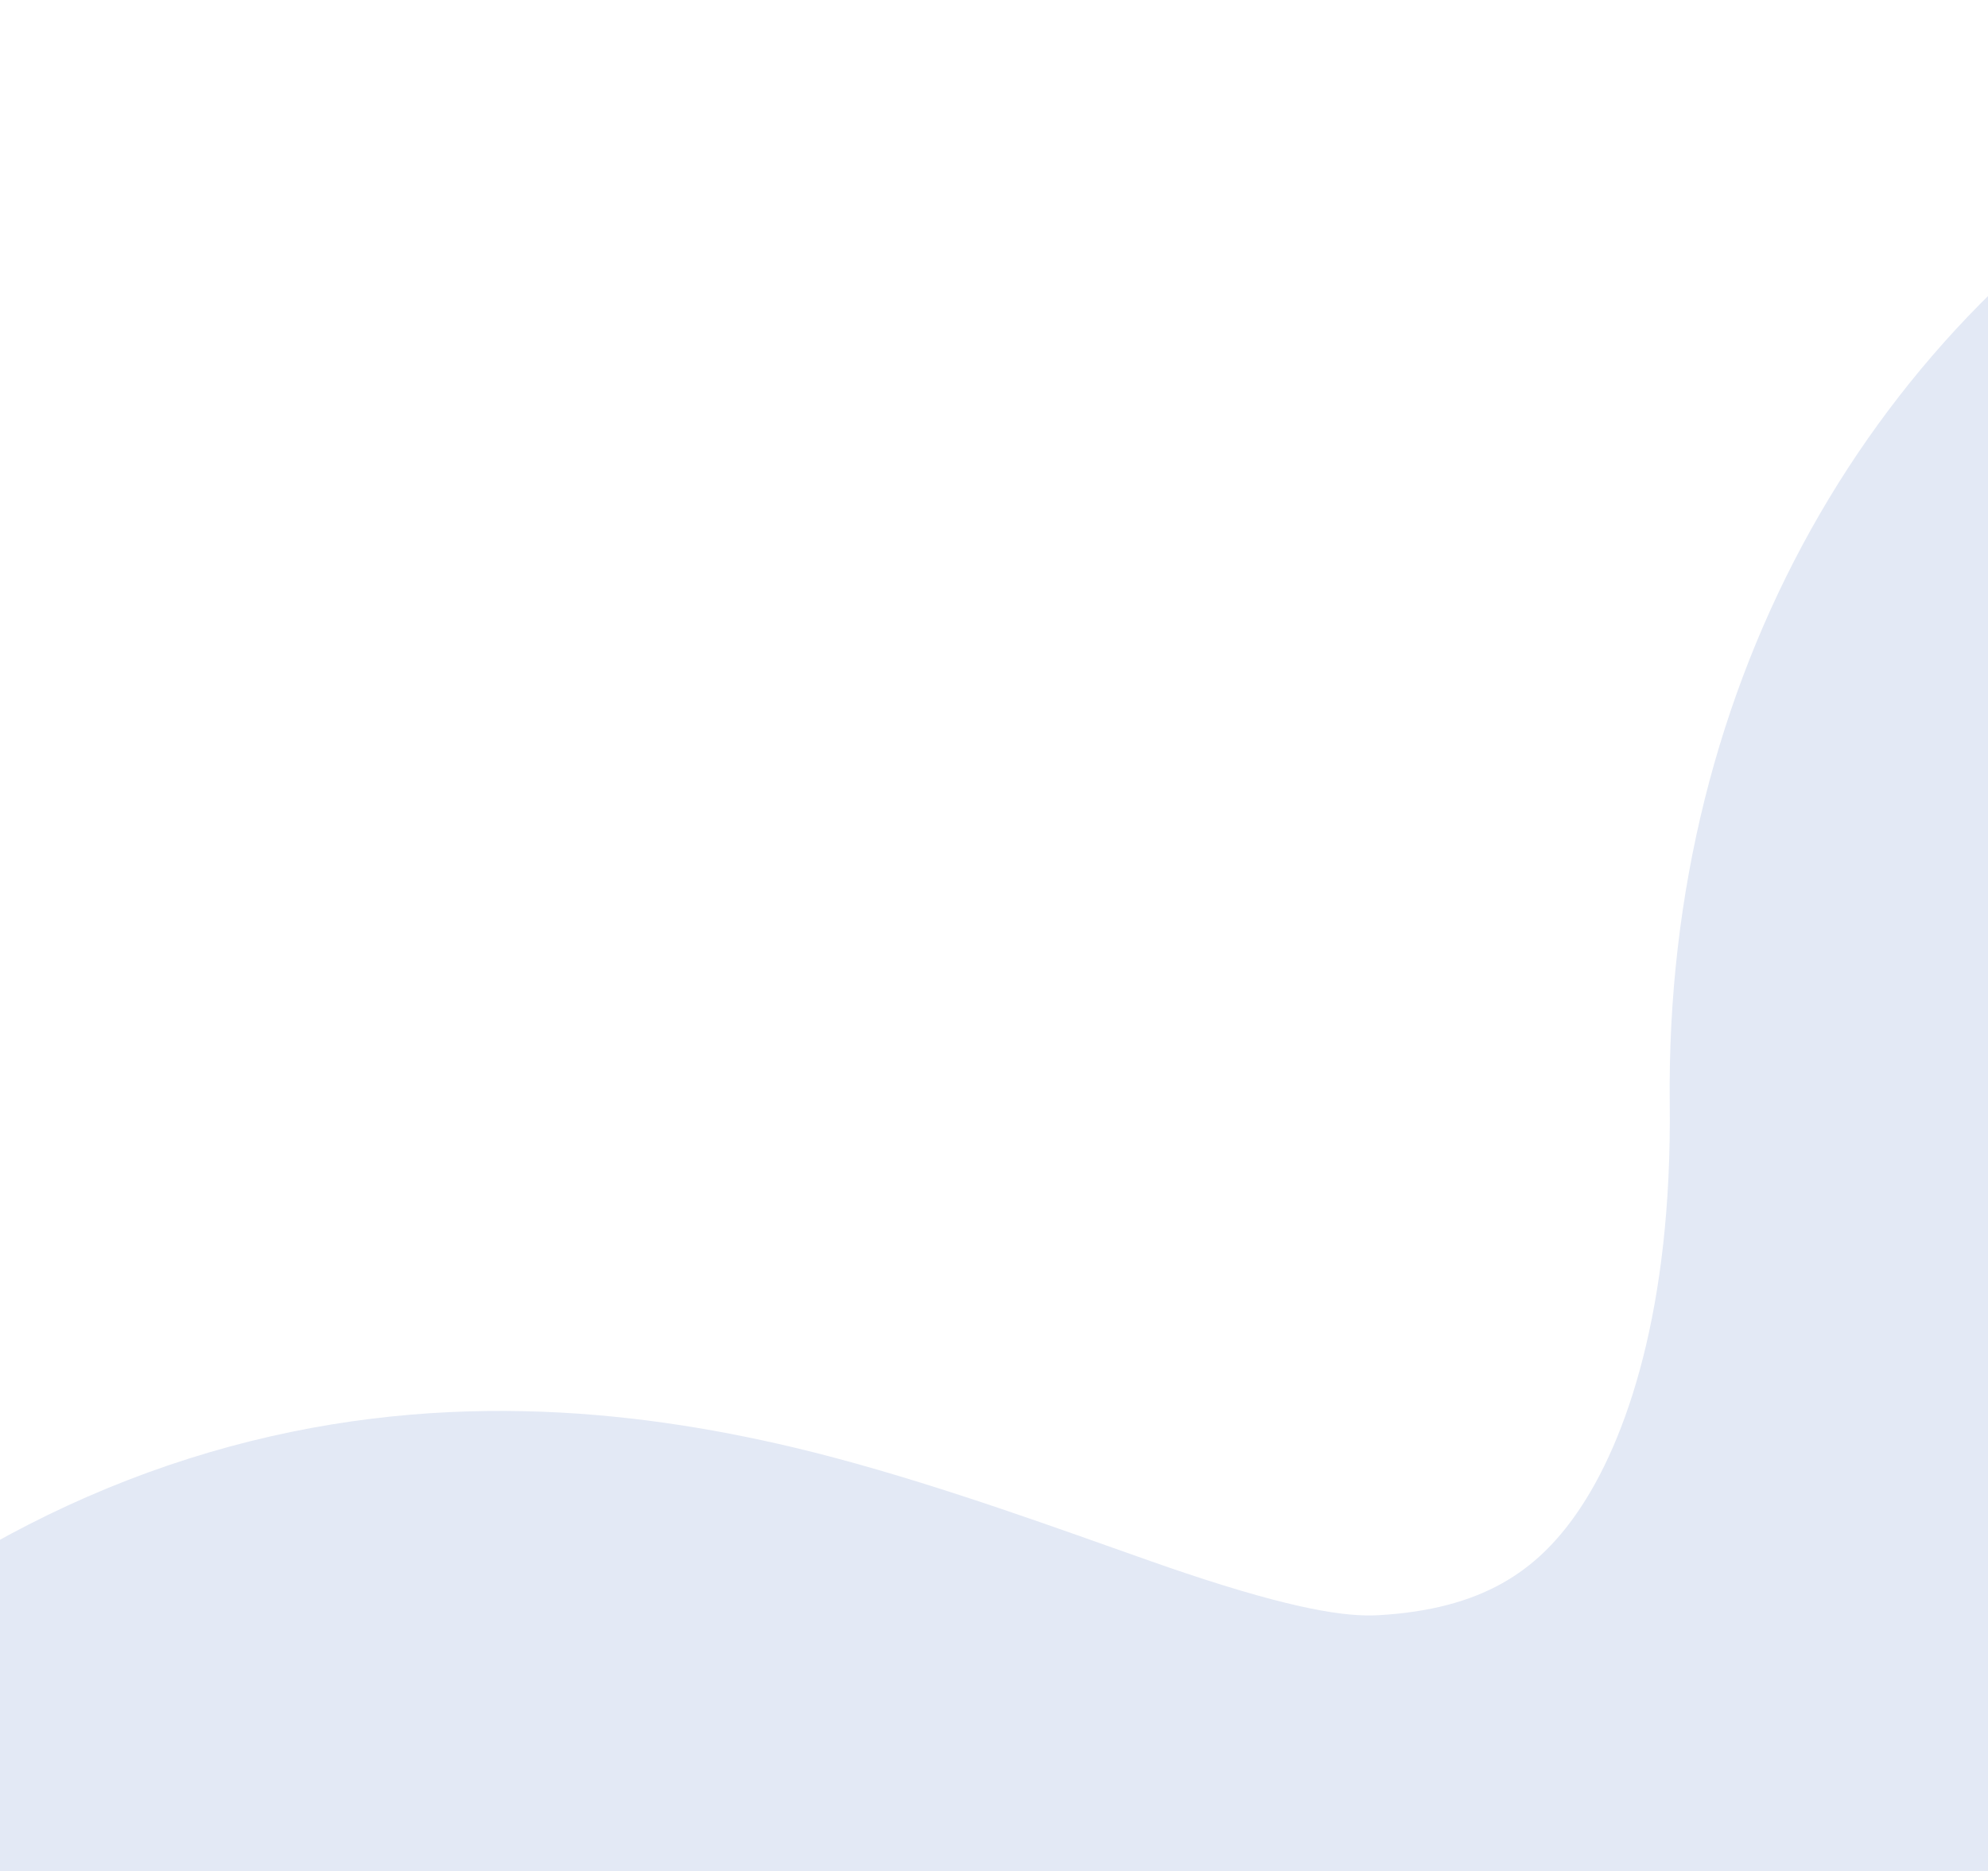
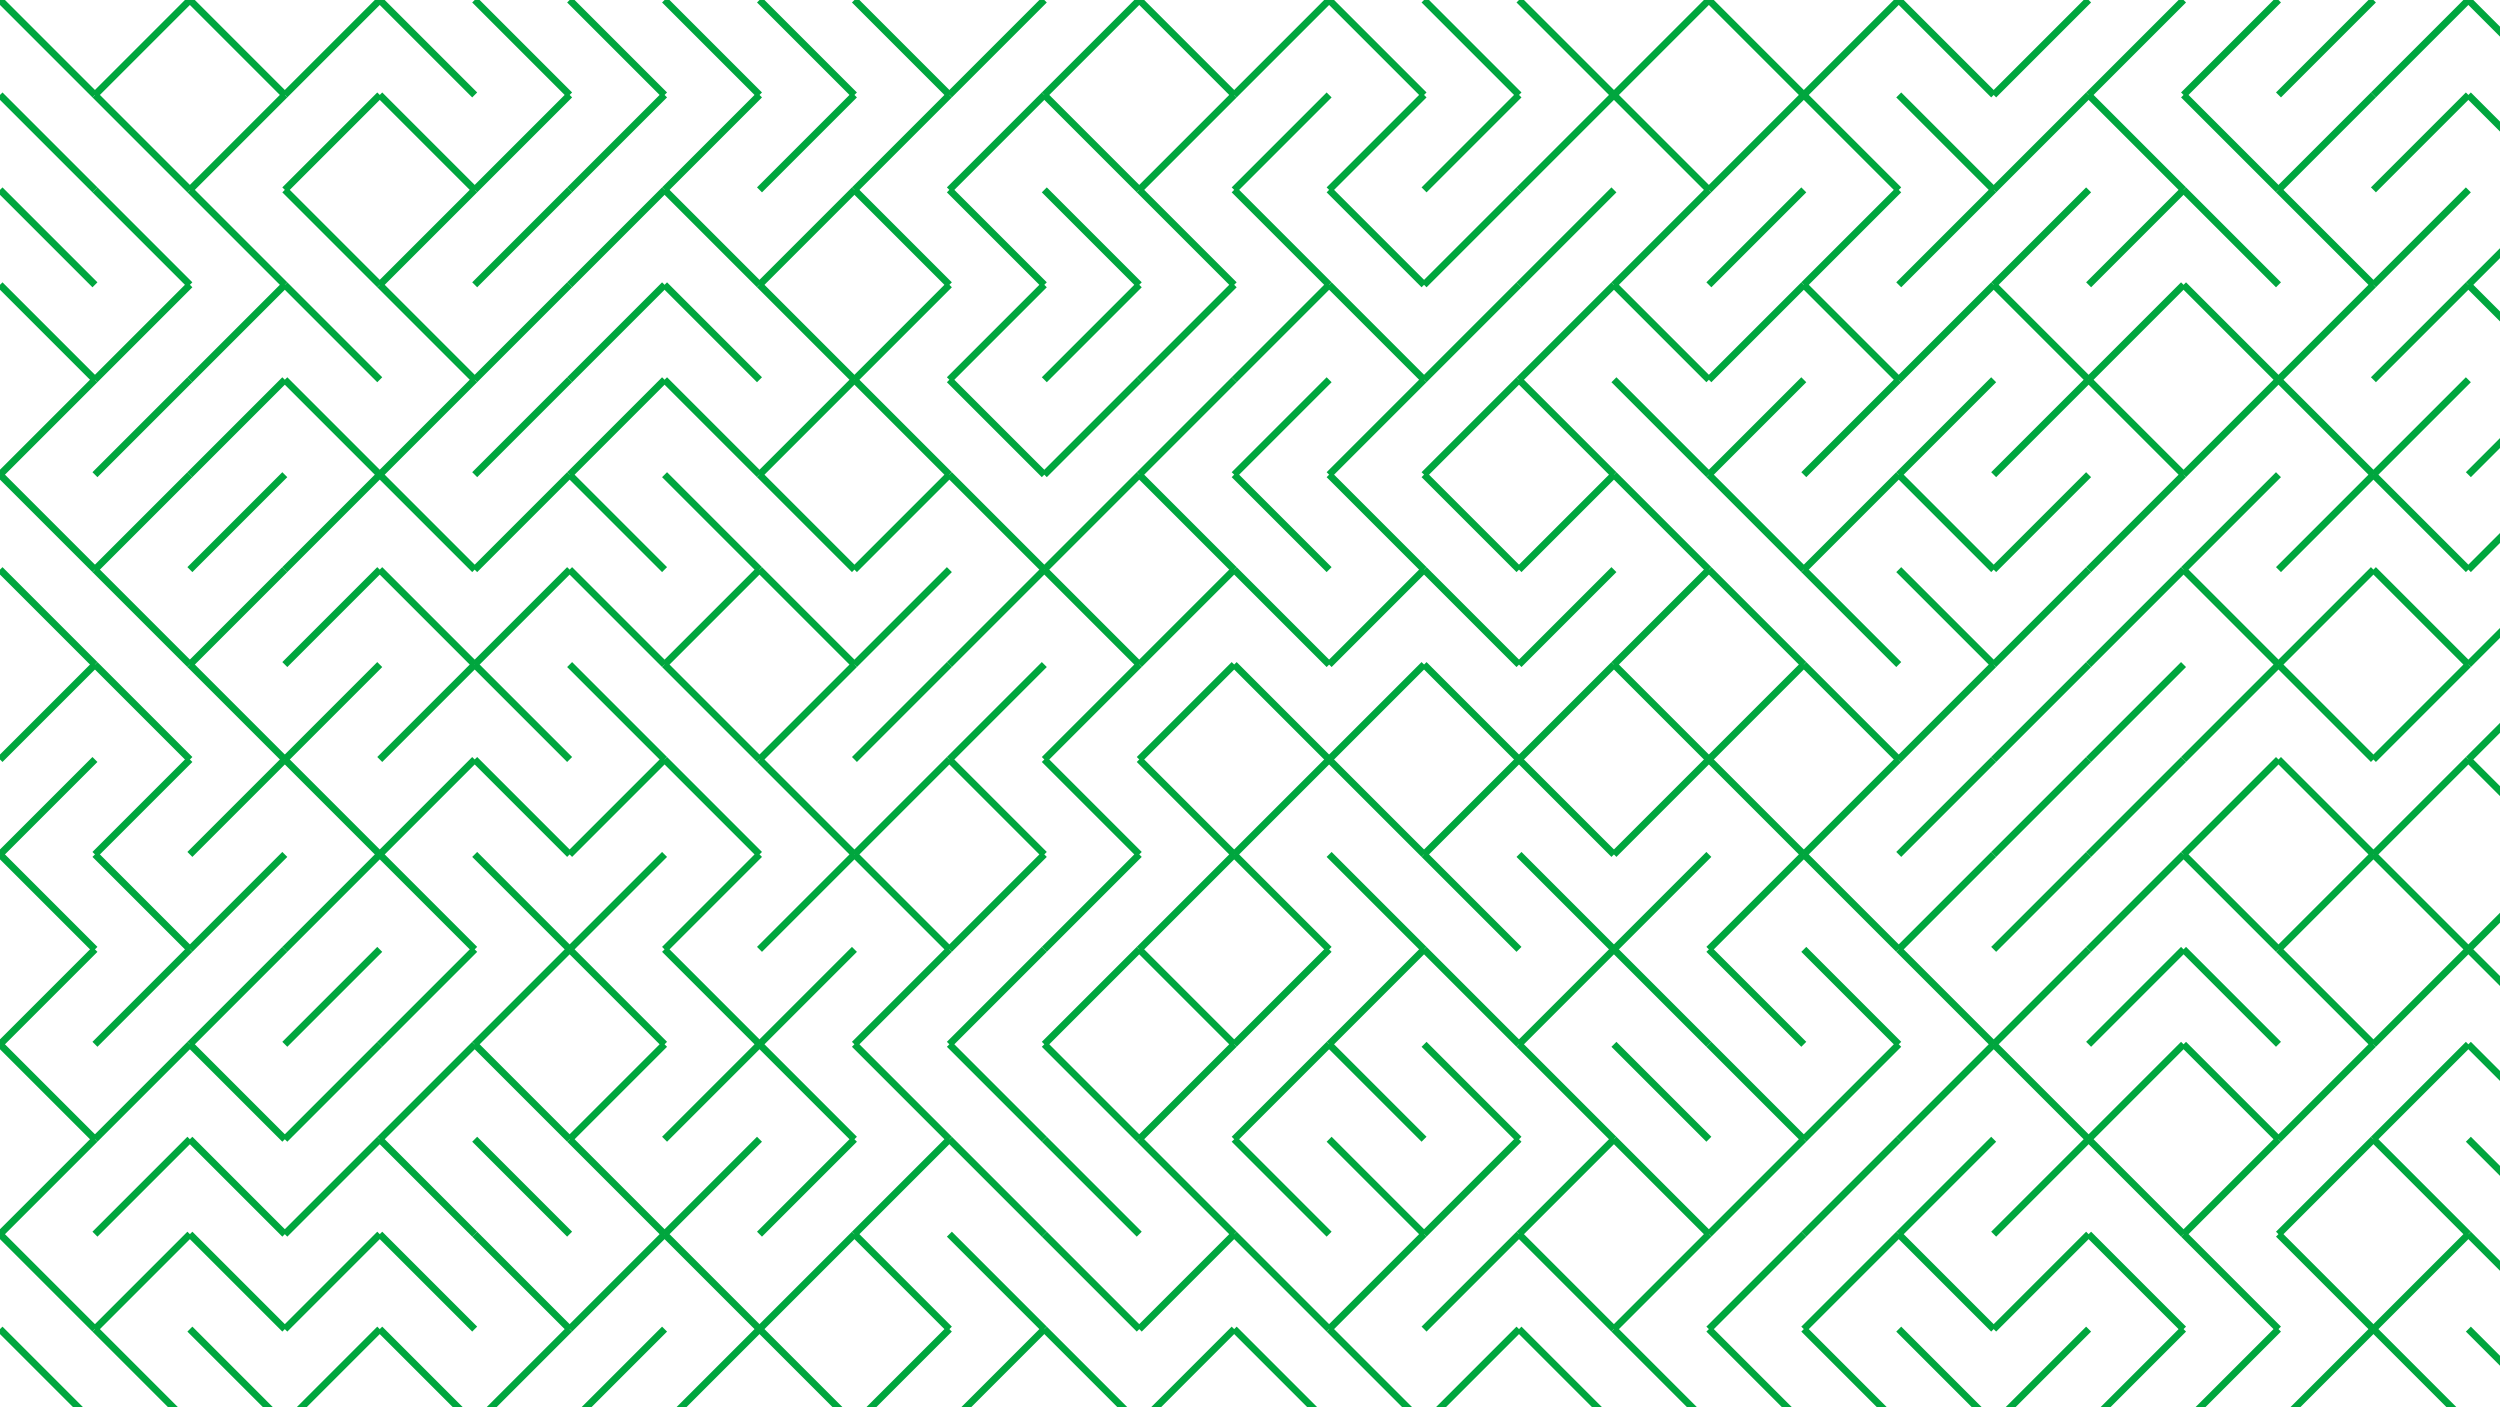
- <svg xmlns="http://www.w3.org/2000/svg" width="1440" height="1355" viewBox="0 0 1440 1355" fill="none">
-   <path fill-rule="evenodd" clip-rule="evenodd" d="M1595.88 96.392C1834.07 -38.704 2134.04 -34.216 2387.12 131.367L2058.62 633.452C1990.25 588.721 1931.2 595.997 1891.89 618.291C1852.98 640.362 1808.3 692.176 1809.44 792.692C1812.01 1020.7 1764.22 1251.72 1635.61 1437.46C1499.78 1633.62 1289.87 1754.4 1032.4 1769.07C889.043 1777.25 759.941 1739.16 668.803 1708.72C630.769 1696.02 599.612 1684.92 572.165 1675.15C520.915 1656.91 482.599 1643.26 436.604 1632.34C378.94 1618.66 346.072 1620.28 320.942 1627.67C296.833 1634.75 248.529 1656.35 178.177 1738.66L-277.904 1348.8C-150.728 1200.02 -8.779 1099.18 151.796 1052C311.349 1005.12 457.597 1020.65 575.187 1048.57C654.467 1067.39 741.927 1098.43 805.838 1121.11C826.271 1128.36 844.297 1134.75 858.879 1139.62C936.982 1165.71 974.969 1171.37 998.256 1170.05C1074.07 1165.73 1113.35 1137.74 1142.33 1095.89C1178.52 1043.62 1211.15 947.405 1209.47 799.475C1206 491.892 1357.3 231.712 1595.88 96.392Z" fill="#E3E9F5" />
+ <svg xmlns="http://www.w3.org/2000/svg" version="1.1" viewBox="0 0 1422 800">
+   <g stroke-width="4" stroke="#00a63e" fill="none" stroke-linecap="butt">
+     <line x1="0" y1="0" x2="54" y2="54" />
+     <line x1="108" y1="0" x2="54" y2="54" />
+     <line x1="108" y1="0" x2="162" y2="54" />
+     <line x1="216" y1="0" x2="162" y2="54" />
+     <line x1="216" y1="0" x2="270" y2="54" />
+     <line x1="270" y1="0" x2="324" y2="54" />
+     <line x1="324" y1="0" x2="378" y2="54" />
+     <line x1="378" y1="0" x2="432" y2="54" />
+     <line x1="432" y1="0" x2="486" y2="54" />
+     <line x1="486" y1="0" x2="540" y2="54" />
+     <line x1="594" y1="0" x2="540" y2="54" />
+     <line x1="648" y1="0" x2="594" y2="54" />
+     <line x1="648" y1="0" x2="702" y2="54" />
+     <line x1="756" y1="0" x2="702" y2="54" />
+     <line x1="756" y1="0" x2="810" y2="54" />
+     <line x1="810" y1="0" x2="864" y2="54" />
+     <line x1="864" y1="0" x2="918" y2="54" />
+     <line x1="972" y1="0" x2="918" y2="54" />
+     <line x1="972" y1="0" x2="1026" y2="54" />
+     <line x1="1080" y1="0" x2="1026" y2="54" />
+     <line x1="1080" y1="0" x2="1134" y2="54" />
+     <line x1="1188" y1="0" x2="1134" y2="54" />
+     <line x1="1242" y1="0" x2="1188" y2="54" />
+     <line x1="1296" y1="0" x2="1242" y2="54" />
+     <line x1="1350" y1="0" x2="1296" y2="54" />
+     <line x1="1404" y1="0" x2="1350" y2="54" />
+     <line x1="1404" y1="0" x2="1458" y2="54" />
+     <line x1="0" y1="54" x2="54" y2="108" />
+     <line x1="54" y1="54" x2="108" y2="108" />
+     <line x1="162" y1="54" x2="108" y2="108" />
+     <line x1="216" y1="54" x2="162" y2="108" />
+     <line x1="216" y1="54" x2="270" y2="108" />
+     <line x1="324" y1="54" x2="270" y2="108" />
+     <line x1="378" y1="54" x2="324" y2="108" />
+     <line x1="432" y1="54" x2="378" y2="108" />
+     <line x1="486" y1="54" x2="432" y2="108" />
+     <line x1="540" y1="54" x2="486" y2="108" />
+     <line x1="594" y1="54" x2="540" y2="108" />
+     <line x1="594" y1="54" x2="648" y2="108" />
+     <line x1="702" y1="54" x2="648" y2="108" />
+     <line x1="756" y1="54" x2="702" y2="108" />
+     <line x1="810" y1="54" x2="756" y2="108" />
+     <line x1="864" y1="54" x2="810" y2="108" />
+     <line x1="918" y1="54" x2="864" y2="108" />
+     <line x1="918" y1="54" x2="972" y2="108" />
+     <line x1="1026" y1="54" x2="972" y2="108" />
+     <line x1="1026" y1="54" x2="1080" y2="108" />
+     <line x1="1080" y1="54" x2="1134" y2="108" />
+     <line x1="1188" y1="54" x2="1134" y2="108" />
+     <line x1="1188" y1="54" x2="1242" y2="108" />
+     <line x1="1242" y1="54" x2="1296" y2="108" />
+     <line x1="1350" y1="54" x2="1296" y2="108" />
+     <line x1="1404" y1="54" x2="1350" y2="108" />
+     <line x1="1404" y1="54" x2="1458" y2="108" />
+     <line x1="0" y1="108" x2="54" y2="162" />
+     <line x1="54" y1="108" x2="108" y2="162" />
+     <line x1="108" y1="108" x2="162" y2="162" />
+     <line x1="162" y1="108" x2="216" y2="162" />
+     <line x1="270" y1="108" x2="216" y2="162" />
+     <line x1="324" y1="108" x2="270" y2="162" />
+     <line x1="378" y1="108" x2="324" y2="162" />
+     <line x1="378" y1="108" x2="432" y2="162" />
+     <line x1="486" y1="108" x2="432" y2="162" />
+     <line x1="486" y1="108" x2="540" y2="162" />
+     <line x1="540" y1="108" x2="594" y2="162" />
+     <line x1="594" y1="108" x2="648" y2="162" />
+     <line x1="648" y1="108" x2="702" y2="162" />
+     <line x1="702" y1="108" x2="756" y2="162" />
+     <line x1="756" y1="108" x2="810" y2="162" />
+     <line x1="864" y1="108" x2="810" y2="162" />
+     <line x1="918" y1="108" x2="864" y2="162" />
+     <line x1="972" y1="108" x2="918" y2="162" />
+     <line x1="1026" y1="108" x2="972" y2="162" />
+     <line x1="1080" y1="108" x2="1026" y2="162" />
+     <line x1="1134" y1="108" x2="1080" y2="162" />
+     <line x1="1188" y1="108" x2="1134" y2="162" />
+     <line x1="1242" y1="108" x2="1188" y2="162" />
+     <line x1="1242" y1="108" x2="1296" y2="162" />
+     <line x1="1296" y1="108" x2="1350" y2="162" />
+     <line x1="1404" y1="108" x2="1350" y2="162" />
+     <line x1="1458" y1="108" x2="1404" y2="162" />
+     <line x1="0" y1="162" x2="54" y2="216" />
+     <line x1="108" y1="162" x2="54" y2="216" />
+     <line x1="162" y1="162" x2="108" y2="216" />
+     <line x1="162" y1="162" x2="216" y2="216" />
+     <line x1="216" y1="162" x2="270" y2="216" />
+     <line x1="324" y1="162" x2="270" y2="216" />
+     <line x1="378" y1="162" x2="324" y2="216" />
+     <line x1="378" y1="162" x2="432" y2="216" />
+     <line x1="432" y1="162" x2="486" y2="216" />
+     <line x1="540" y1="162" x2="486" y2="216" />
+     <line x1="594" y1="162" x2="540" y2="216" />
+     <line x1="648" y1="162" x2="594" y2="216" />
+     <line x1="702" y1="162" x2="648" y2="216" />
+     <line x1="756" y1="162" x2="702" y2="216" />
+     <line x1="756" y1="162" x2="810" y2="216" />
+     <line x1="864" y1="162" x2="810" y2="216" />
+     <line x1="918" y1="162" x2="864" y2="216" />
+     <line x1="918" y1="162" x2="972" y2="216" />
+     <line x1="1026" y1="162" x2="972" y2="216" />
+     <line x1="1026" y1="162" x2="1080" y2="216" />
+     <line x1="1134" y1="162" x2="1080" y2="216" />
+     <line x1="1134" y1="162" x2="1188" y2="216" />
+     <line x1="1242" y1="162" x2="1188" y2="216" />
+     <line x1="1242" y1="162" x2="1296" y2="216" />
+     <line x1="1350" y1="162" x2="1296" y2="216" />
+     <line x1="1404" y1="162" x2="1350" y2="216" />
+     <line x1="1404" y1="162" x2="1458" y2="216" />
+     <line x1="54" y1="216" x2="0" y2="270" />
+     <line x1="108" y1="216" x2="54" y2="270" />
+     <line x1="162" y1="216" x2="108" y2="270" />
+     <line x1="162" y1="216" x2="216" y2="270" />
+     <line x1="270" y1="216" x2="216" y2="270" />
+     <line x1="324" y1="216" x2="270" y2="270" />
+     <line x1="378" y1="216" x2="324" y2="270" />
+     <line x1="378" y1="216" x2="432" y2="270" />
+     <line x1="486" y1="216" x2="432" y2="270" />
+     <line x1="486" y1="216" x2="540" y2="270" />
+     <line x1="540" y1="216" x2="594" y2="270" />
+     <line x1="648" y1="216" x2="594" y2="270" />
+     <line x1="702" y1="216" x2="648" y2="270" />
+     <line x1="756" y1="216" x2="702" y2="270" />
+     <line x1="810" y1="216" x2="756" y2="270" />
+     <line x1="864" y1="216" x2="810" y2="270" />
+     <line x1="864" y1="216" x2="918" y2="270" />
+     <line x1="918" y1="216" x2="972" y2="270" />
+     <line x1="1026" y1="216" x2="972" y2="270" />
+     <line x1="1080" y1="216" x2="1026" y2="270" />
+     <line x1="1134" y1="216" x2="1080" y2="270" />
+     <line x1="1188" y1="216" x2="1134" y2="270" />
+     <line x1="1188" y1="216" x2="1242" y2="270" />
+     <line x1="1296" y1="216" x2="1242" y2="270" />
+     <line x1="1296" y1="216" x2="1350" y2="270" />
+     <line x1="1404" y1="216" x2="1350" y2="270" />
+     <line x1="1458" y1="216" x2="1404" y2="270" />
+     <line x1="0" y1="270" x2="54" y2="324" />
+     <line x1="108" y1="270" x2="54" y2="324" />
+     <line x1="162" y1="270" x2="108" y2="324" />
+     <line x1="216" y1="270" x2="162" y2="324" />
+     <line x1="216" y1="270" x2="270" y2="324" />
+     <line x1="324" y1="270" x2="270" y2="324" />
+     <line x1="324" y1="270" x2="378" y2="324" />
+     <line x1="378" y1="270" x2="432" y2="324" />
+     <line x1="432" y1="270" x2="486" y2="324" />
+     <line x1="540" y1="270" x2="486" y2="324" />
+     <line x1="540" y1="270" x2="594" y2="324" />
+     <line x1="648" y1="270" x2="594" y2="324" />
+     <line x1="648" y1="270" x2="702" y2="324" />
+     <line x1="702" y1="270" x2="756" y2="324" />
+     <line x1="756" y1="270" x2="810" y2="324" />
+     <line x1="810" y1="270" x2="864" y2="324" />
+     <line x1="918" y1="270" x2="864" y2="324" />
+     <line x1="918" y1="270" x2="972" y2="324" />
+     <line x1="972" y1="270" x2="1026" y2="324" />
+     <line x1="1080" y1="270" x2="1026" y2="324" />
+     <line x1="1080" y1="270" x2="1134" y2="324" />
+     <line x1="1188" y1="270" x2="1134" y2="324" />
+     <line x1="1242" y1="270" x2="1188" y2="324" />
+     <line x1="1296" y1="270" x2="1242" y2="324" />
+     <line x1="1350" y1="270" x2="1296" y2="324" />
+     <line x1="1350" y1="270" x2="1404" y2="324" />
+     <line x1="1458" y1="270" x2="1404" y2="324" />
+     <line x1="0" y1="324" x2="54" y2="378" />
+     <line x1="54" y1="324" x2="108" y2="378" />
+     <line x1="162" y1="324" x2="108" y2="378" />
+     <line x1="216" y1="324" x2="162" y2="378" />
+     <line x1="216" y1="324" x2="270" y2="378" />
+     <line x1="324" y1="324" x2="270" y2="378" />
+     <line x1="324" y1="324" x2="378" y2="378" />
+     <line x1="432" y1="324" x2="378" y2="378" />
+     <line x1="432" y1="324" x2="486" y2="378" />
+     <line x1="540" y1="324" x2="486" y2="378" />
+     <line x1="594" y1="324" x2="540" y2="378" />
+     <line x1="594" y1="324" x2="648" y2="378" />
+     <line x1="702" y1="324" x2="648" y2="378" />
+     <line x1="702" y1="324" x2="756" y2="378" />
+     <line x1="810" y1="324" x2="756" y2="378" />
+     <line x1="810" y1="324" x2="864" y2="378" />
+     <line x1="918" y1="324" x2="864" y2="378" />
+     <line x1="972" y1="324" x2="918" y2="378" />
+     <line x1="972" y1="324" x2="1026" y2="378" />
+     <line x1="1026" y1="324" x2="1080" y2="378" />
+     <line x1="1080" y1="324" x2="1134" y2="378" />
+     <line x1="1188" y1="324" x2="1134" y2="378" />
+     <line x1="1242" y1="324" x2="1188" y2="378" />
+     <line x1="1242" y1="324" x2="1296" y2="378" />
+     <line x1="1350" y1="324" x2="1296" y2="378" />
+     <line x1="1350" y1="324" x2="1404" y2="378" />
+     <line x1="1458" y1="324" x2="1404" y2="378" />
+     <line x1="54" y1="378" x2="0" y2="432" />
+     <line x1="54" y1="378" x2="108" y2="432" />
+     <line x1="108" y1="378" x2="162" y2="432" />
+     <line x1="216" y1="378" x2="162" y2="432" />
+     <line x1="270" y1="378" x2="216" y2="432" />
+     <line x1="270" y1="378" x2="324" y2="432" />
+     <line x1="324" y1="378" x2="378" y2="432" />
+     <line x1="378" y1="378" x2="432" y2="432" />
+     <line x1="486" y1="378" x2="432" y2="432" />
+     <line x1="540" y1="378" x2="486" y2="432" />
+     <line x1="594" y1="378" x2="540" y2="432" />
+     <line x1="648" y1="378" x2="594" y2="432" />
+     <line x1="702" y1="378" x2="648" y2="432" />
+     <line x1="702" y1="378" x2="756" y2="432" />
+     <line x1="810" y1="378" x2="756" y2="432" />
+     <line x1="810" y1="378" x2="864" y2="432" />
+     <line x1="918" y1="378" x2="864" y2="432" />
+     <line x1="918" y1="378" x2="972" y2="432" />
+     <line x1="1026" y1="378" x2="972" y2="432" />
+     <line x1="1026" y1="378" x2="1080" y2="432" />
+     <line x1="1134" y1="378" x2="1080" y2="432" />
+     <line x1="1188" y1="378" x2="1134" y2="432" />
+     <line x1="1242" y1="378" x2="1188" y2="432" />
+     <line x1="1296" y1="378" x2="1242" y2="432" />
+     <line x1="1296" y1="378" x2="1350" y2="432" />
+     <line x1="1404" y1="378" x2="1350" y2="432" />
+     <line x1="1458" y1="378" x2="1404" y2="432" />
+     <line x1="54" y1="432" x2="0" y2="486" />
+     <line x1="108" y1="432" x2="54" y2="486" />
+     <line x1="162" y1="432" x2="108" y2="486" />
+     <line x1="162" y1="432" x2="216" y2="486" />
+     <line x1="270" y1="432" x2="216" y2="486" />
+     <line x1="270" y1="432" x2="324" y2="486" />
+     <line x1="378" y1="432" x2="324" y2="486" />
+     <line x1="378" y1="432" x2="432" y2="486" />
+     <line x1="432" y1="432" x2="486" y2="486" />
+     <line x1="540" y1="432" x2="486" y2="486" />
+     <line x1="540" y1="432" x2="594" y2="486" />
+     <line x1="594" y1="432" x2="648" y2="486" />
+     <line x1="648" y1="432" x2="702" y2="486" />
+     <line x1="756" y1="432" x2="702" y2="486" />
+     <line x1="756" y1="432" x2="810" y2="486" />
+     <line x1="864" y1="432" x2="810" y2="486" />
+     <line x1="864" y1="432" x2="918" y2="486" />
+     <line x1="972" y1="432" x2="918" y2="486" />
+     <line x1="972" y1="432" x2="1026" y2="486" />
+     <line x1="1080" y1="432" x2="1026" y2="486" />
+     <line x1="1134" y1="432" x2="1080" y2="486" />
+     <line x1="1188" y1="432" x2="1134" y2="486" />
+     <line x1="1242" y1="432" x2="1188" y2="486" />
+     <line x1="1296" y1="432" x2="1242" y2="486" />
+     <line x1="1296" y1="432" x2="1350" y2="486" />
+     <line x1="1404" y1="432" x2="1350" y2="486" />
+     <line x1="1404" y1="432" x2="1458" y2="486" />
+     <line x1="0" y1="486" x2="54" y2="540" />
+     <line x1="54" y1="486" x2="108" y2="540" />
+     <line x1="162" y1="486" x2="108" y2="540" />
+     <line x1="216" y1="486" x2="162" y2="540" />
+     <line x1="216" y1="486" x2="270" y2="540" />
+     <line x1="270" y1="486" x2="324" y2="540" />
+     <line x1="378" y1="486" x2="324" y2="540" />
+     <line x1="432" y1="486" x2="378" y2="540" />
+     <line x1="486" y1="486" x2="432" y2="540" />
+     <line x1="486" y1="486" x2="540" y2="540" />
+     <line x1="594" y1="486" x2="540" y2="540" />
+     <line x1="648" y1="486" x2="594" y2="540" />
+     <line x1="702" y1="486" x2="648" y2="540" />
+     <line x1="702" y1="486" x2="756" y2="540" />
+     <line x1="756" y1="486" x2="810" y2="540" />
+     <line x1="810" y1="486" x2="864" y2="540" />
+     <line x1="864" y1="486" x2="918" y2="540" />
+     <line x1="972" y1="486" x2="918" y2="540" />
+     <line x1="1026" y1="486" x2="972" y2="540" />
+     <line x1="1026" y1="486" x2="1080" y2="540" />
+     <line x1="1134" y1="486" x2="1080" y2="540" />
+     <line x1="1188" y1="486" x2="1134" y2="540" />
+     <line x1="1242" y1="486" x2="1188" y2="540" />
+     <line x1="1242" y1="486" x2="1296" y2="540" />
+     <line x1="1350" y1="486" x2="1296" y2="540" />
+     <line x1="1350" y1="486" x2="1404" y2="540" />
+     <line x1="1458" y1="486" x2="1404" y2="540" />
+     <line x1="54" y1="540" x2="0" y2="594" />
+     <line x1="108" y1="540" x2="54" y2="594" />
+     <line x1="162" y1="540" x2="108" y2="594" />
+     <line x1="216" y1="540" x2="162" y2="594" />
+     <line x1="270" y1="540" x2="216" y2="594" />
+     <line x1="324" y1="540" x2="270" y2="594" />
+     <line x1="324" y1="540" x2="378" y2="594" />
+     <line x1="378" y1="540" x2="432" y2="594" />
+     <line x1="486" y1="540" x2="432" y2="594" />
+     <line x1="540" y1="540" x2="486" y2="594" />
+     <line x1="594" y1="540" x2="540" y2="594" />
+     <line x1="648" y1="540" x2="594" y2="594" />
+     <line x1="648" y1="540" x2="702" y2="594" />
+     <line x1="756" y1="540" x2="702" y2="594" />
+     <line x1="810" y1="540" x2="756" y2="594" />
+     <line x1="810" y1="540" x2="864" y2="594" />
+     <line x1="918" y1="540" x2="864" y2="594" />
+     <line x1="918" y1="540" x2="972" y2="594" />
+     <line x1="972" y1="540" x2="1026" y2="594" />
+     <line x1="1026" y1="540" x2="1080" y2="594" />
+     <line x1="1080" y1="540" x2="1134" y2="594" />
+     <line x1="1188" y1="540" x2="1134" y2="594" />
+     <line x1="1242" y1="540" x2="1188" y2="594" />
+     <line x1="1242" y1="540" x2="1296" y2="594" />
+     <line x1="1296" y1="540" x2="1350" y2="594" />
+     <line x1="1404" y1="540" x2="1350" y2="594" />
+     <line x1="1404" y1="540" x2="1458" y2="594" />
+     <line x1="0" y1="594" x2="54" y2="648" />
+     <line x1="108" y1="594" x2="54" y2="648" />
+     <line x1="108" y1="594" x2="162" y2="648" />
+     <line x1="216" y1="594" x2="162" y2="648" />
+     <line x1="270" y1="594" x2="216" y2="648" />
+     <line x1="270" y1="594" x2="324" y2="648" />
+     <line x1="378" y1="594" x2="324" y2="648" />
+     <line x1="432" y1="594" x2="378" y2="648" />
+     <line x1="432" y1="594" x2="486" y2="648" />
+     <line x1="486" y1="594" x2="540" y2="648" />
+     <line x1="540" y1="594" x2="594" y2="648" />
+     <line x1="594" y1="594" x2="648" y2="648" />
+     <line x1="702" y1="594" x2="648" y2="648" />
+     <line x1="756" y1="594" x2="702" y2="648" />
+     <line x1="756" y1="594" x2="810" y2="648" />
+     <line x1="810" y1="594" x2="864" y2="648" />
+     <line x1="864" y1="594" x2="918" y2="648" />
+     <line x1="918" y1="594" x2="972" y2="648" />
+     <line x1="972" y1="594" x2="1026" y2="648" />
+     <line x1="1080" y1="594" x2="1026" y2="648" />
+     <line x1="1134" y1="594" x2="1080" y2="648" />
+     <line x1="1134" y1="594" x2="1188" y2="648" />
+     <line x1="1242" y1="594" x2="1188" y2="648" />
+     <line x1="1242" y1="594" x2="1296" y2="648" />
+     <line x1="1350" y1="594" x2="1296" y2="648" />
+     <line x1="1404" y1="594" x2="1350" y2="648" />
+     <line x1="1404" y1="594" x2="1458" y2="648" />
+     <line x1="54" y1="648" x2="0" y2="702" />
+     <line x1="108" y1="648" x2="54" y2="702" />
+     <line x1="108" y1="648" x2="162" y2="702" />
+     <line x1="216" y1="648" x2="162" y2="702" />
+     <line x1="216" y1="648" x2="270" y2="702" />
+     <line x1="270" y1="648" x2="324" y2="702" />
+     <line x1="324" y1="648" x2="378" y2="702" />
+     <line x1="432" y1="648" x2="378" y2="702" />
+     <line x1="486" y1="648" x2="432" y2="702" />
+     <line x1="540" y1="648" x2="486" y2="702" />
+     <line x1="540" y1="648" x2="594" y2="702" />
+     <line x1="594" y1="648" x2="648" y2="702" />
+     <line x1="648" y1="648" x2="702" y2="702" />
+     <line x1="702" y1="648" x2="756" y2="702" />
+     <line x1="756" y1="648" x2="810" y2="702" />
+     <line x1="864" y1="648" x2="810" y2="702" />
+     <line x1="918" y1="648" x2="864" y2="702" />
+     <line x1="918" y1="648" x2="972" y2="702" />
+     <line x1="1026" y1="648" x2="972" y2="702" />
+     <line x1="1080" y1="648" x2="1026" y2="702" />
+     <line x1="1134" y1="648" x2="1080" y2="702" />
+     <line x1="1188" y1="648" x2="1134" y2="702" />
+     <line x1="1188" y1="648" x2="1242" y2="702" />
+     <line x1="1296" y1="648" x2="1242" y2="702" />
+     <line x1="1350" y1="648" x2="1296" y2="702" />
+     <line x1="1350" y1="648" x2="1404" y2="702" />
+     <line x1="1404" y1="648" x2="1458" y2="702" />
+     <line x1="0" y1="702" x2="54" y2="756" />
+     <line x1="108" y1="702" x2="54" y2="756" />
+     <line x1="108" y1="702" x2="162" y2="756" />
+     <line x1="216" y1="702" x2="162" y2="756" />
+     <line x1="216" y1="702" x2="270" y2="756" />
+     <line x1="270" y1="702" x2="324" y2="756" />
+     <line x1="378" y1="702" x2="324" y2="756" />
+     <line x1="378" y1="702" x2="432" y2="756" />
+     <line x1="486" y1="702" x2="432" y2="756" />
+     <line x1="486" y1="702" x2="540" y2="756" />
+     <line x1="540" y1="702" x2="594" y2="756" />
+     <line x1="594" y1="702" x2="648" y2="756" />
+     <line x1="702" y1="702" x2="648" y2="756" />
+     <line x1="702" y1="702" x2="756" y2="756" />
+     <line x1="810" y1="702" x2="756" y2="756" />
+     <line x1="864" y1="702" x2="810" y2="756" />
+     <line x1="864" y1="702" x2="918" y2="756" />
+     <line x1="972" y1="702" x2="918" y2="756" />
+     <line x1="1026" y1="702" x2="972" y2="756" />
+     <line x1="1080" y1="702" x2="1026" y2="756" />
+     <line x1="1080" y1="702" x2="1134" y2="756" />
+     <line x1="1188" y1="702" x2="1134" y2="756" />
+     <line x1="1188" y1="702" x2="1242" y2="756" />
+     <line x1="1242" y1="702" x2="1296" y2="756" />
+     <line x1="1296" y1="702" x2="1350" y2="756" />
+     <line x1="1404" y1="702" x2="1350" y2="756" />
+     <line x1="1404" y1="702" x2="1458" y2="756" />
+     <line x1="0" y1="756" x2="54" y2="810" />
+     <line x1="54" y1="756" x2="108" y2="810" />
+     <line x1="108" y1="756" x2="162" y2="810" />
+     <line x1="216" y1="756" x2="162" y2="810" />
+     <line x1="216" y1="756" x2="270" y2="810" />
+     <line x1="324" y1="756" x2="270" y2="810" />
+     <line x1="378" y1="756" x2="324" y2="810" />
+     <line x1="432" y1="756" x2="378" y2="810" />
+     <line x1="432" y1="756" x2="486" y2="810" />
+     <line x1="540" y1="756" x2="486" y2="810" />
+     <line x1="594" y1="756" x2="540" y2="810" />
+     <line x1="594" y1="756" x2="648" y2="810" />
+     <line x1="702" y1="756" x2="648" y2="810" />
+     <line x1="702" y1="756" x2="756" y2="810" />
+     <line x1="756" y1="756" x2="810" y2="810" />
+     <line x1="864" y1="756" x2="810" y2="810" />
+     <line x1="864" y1="756" x2="918" y2="810" />
+     <line x1="918" y1="756" x2="972" y2="810" />
+     <line x1="972" y1="756" x2="1026" y2="810" />
+     <line x1="1026" y1="756" x2="1080" y2="810" />
+     <line x1="1080" y1="756" x2="1134" y2="810" />
+     <line x1="1188" y1="756" x2="1134" y2="810" />
+     <line x1="1242" y1="756" x2="1188" y2="810" />
+     <line x1="1296" y1="756" x2="1242" y2="810" />
+     <line x1="1350" y1="756" x2="1296" y2="810" />
+     <line x1="1350" y1="756" x2="1404" y2="810" />
+     <line x1="1404" y1="756" x2="1458" y2="810" />
+   </g>
</svg>
